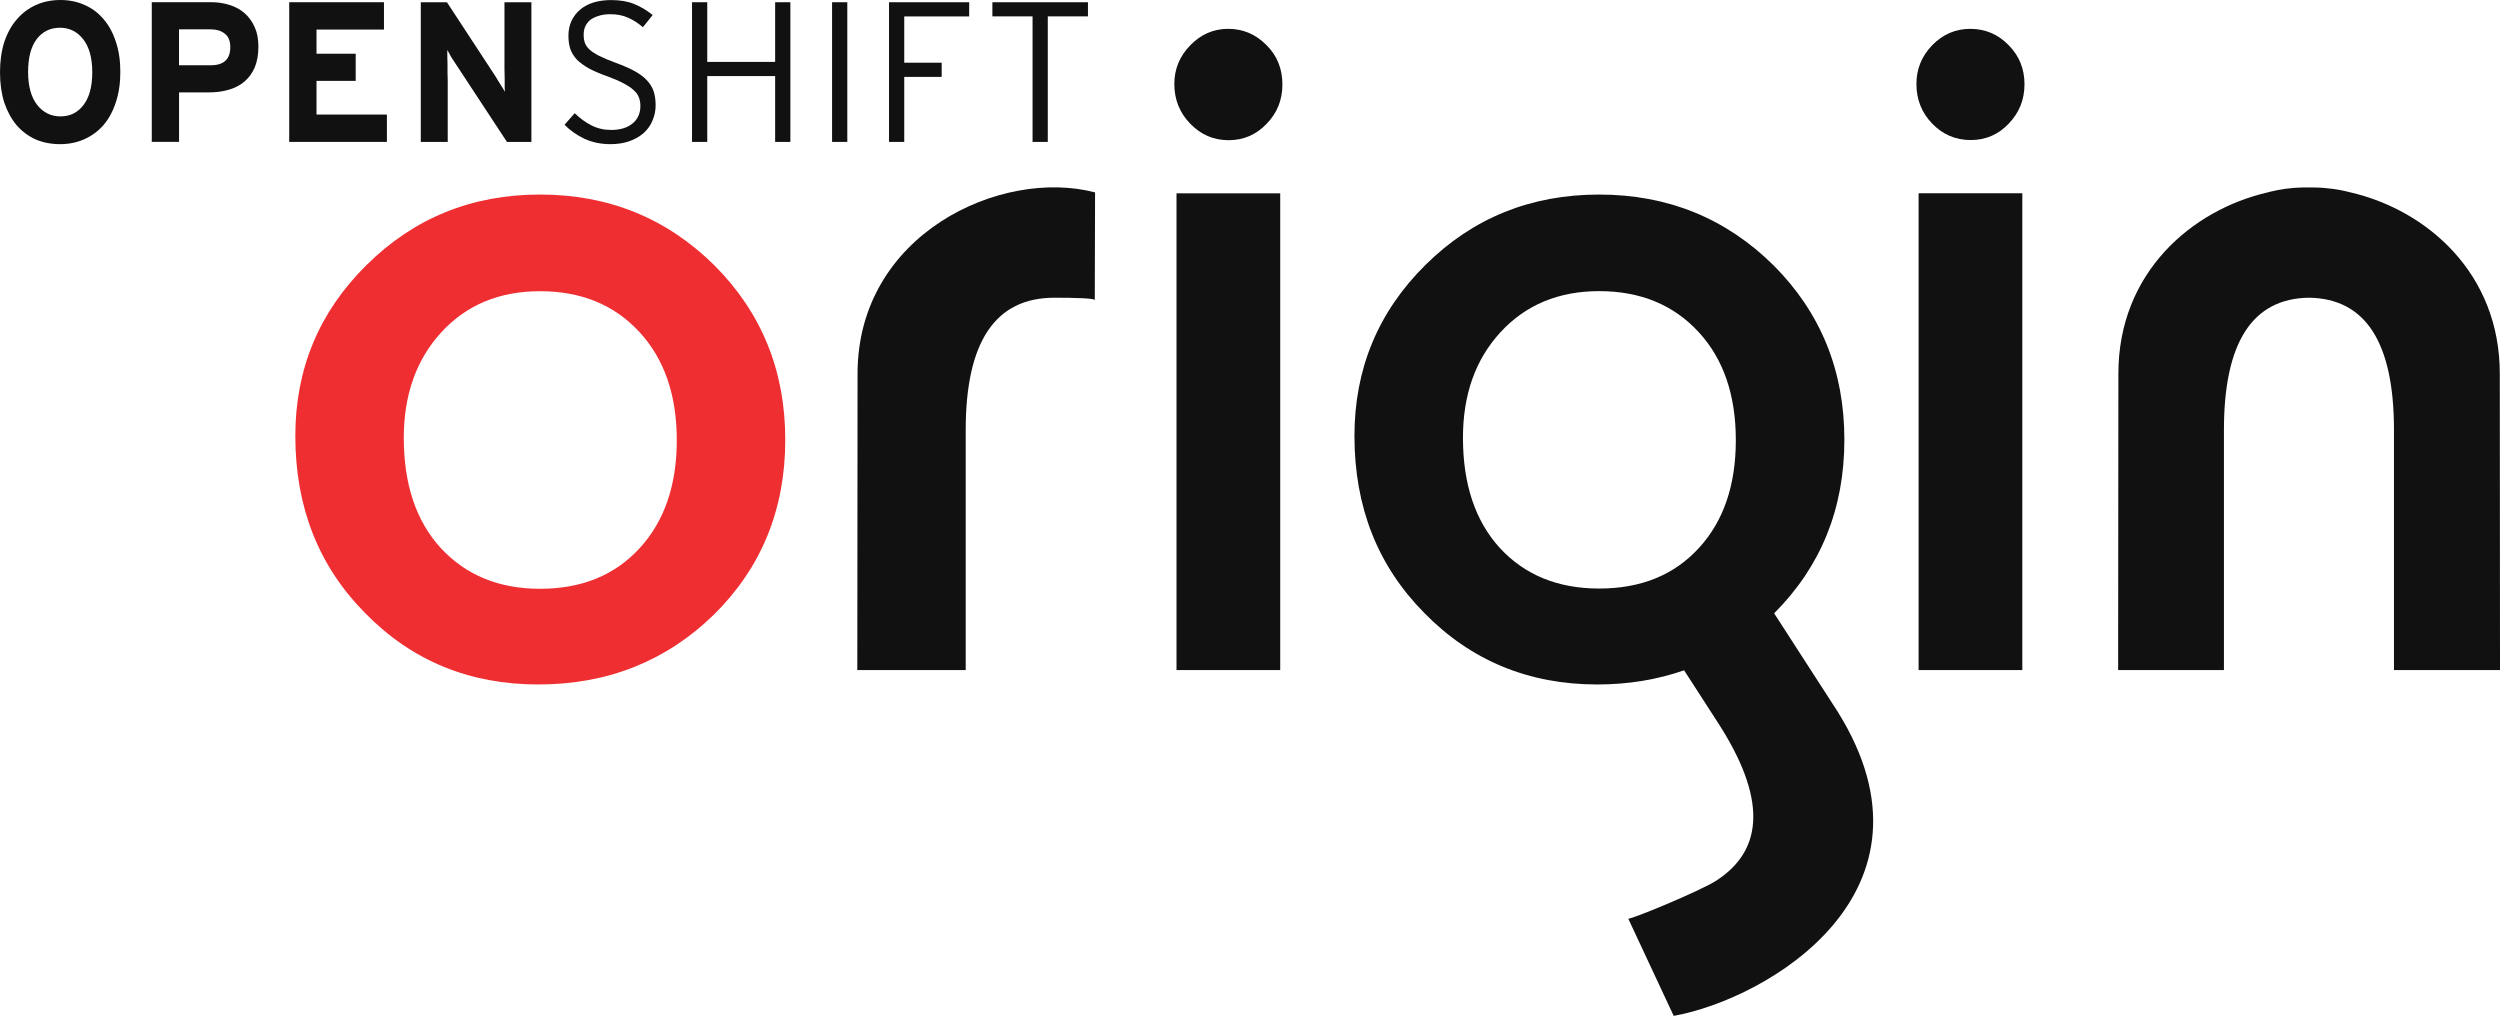
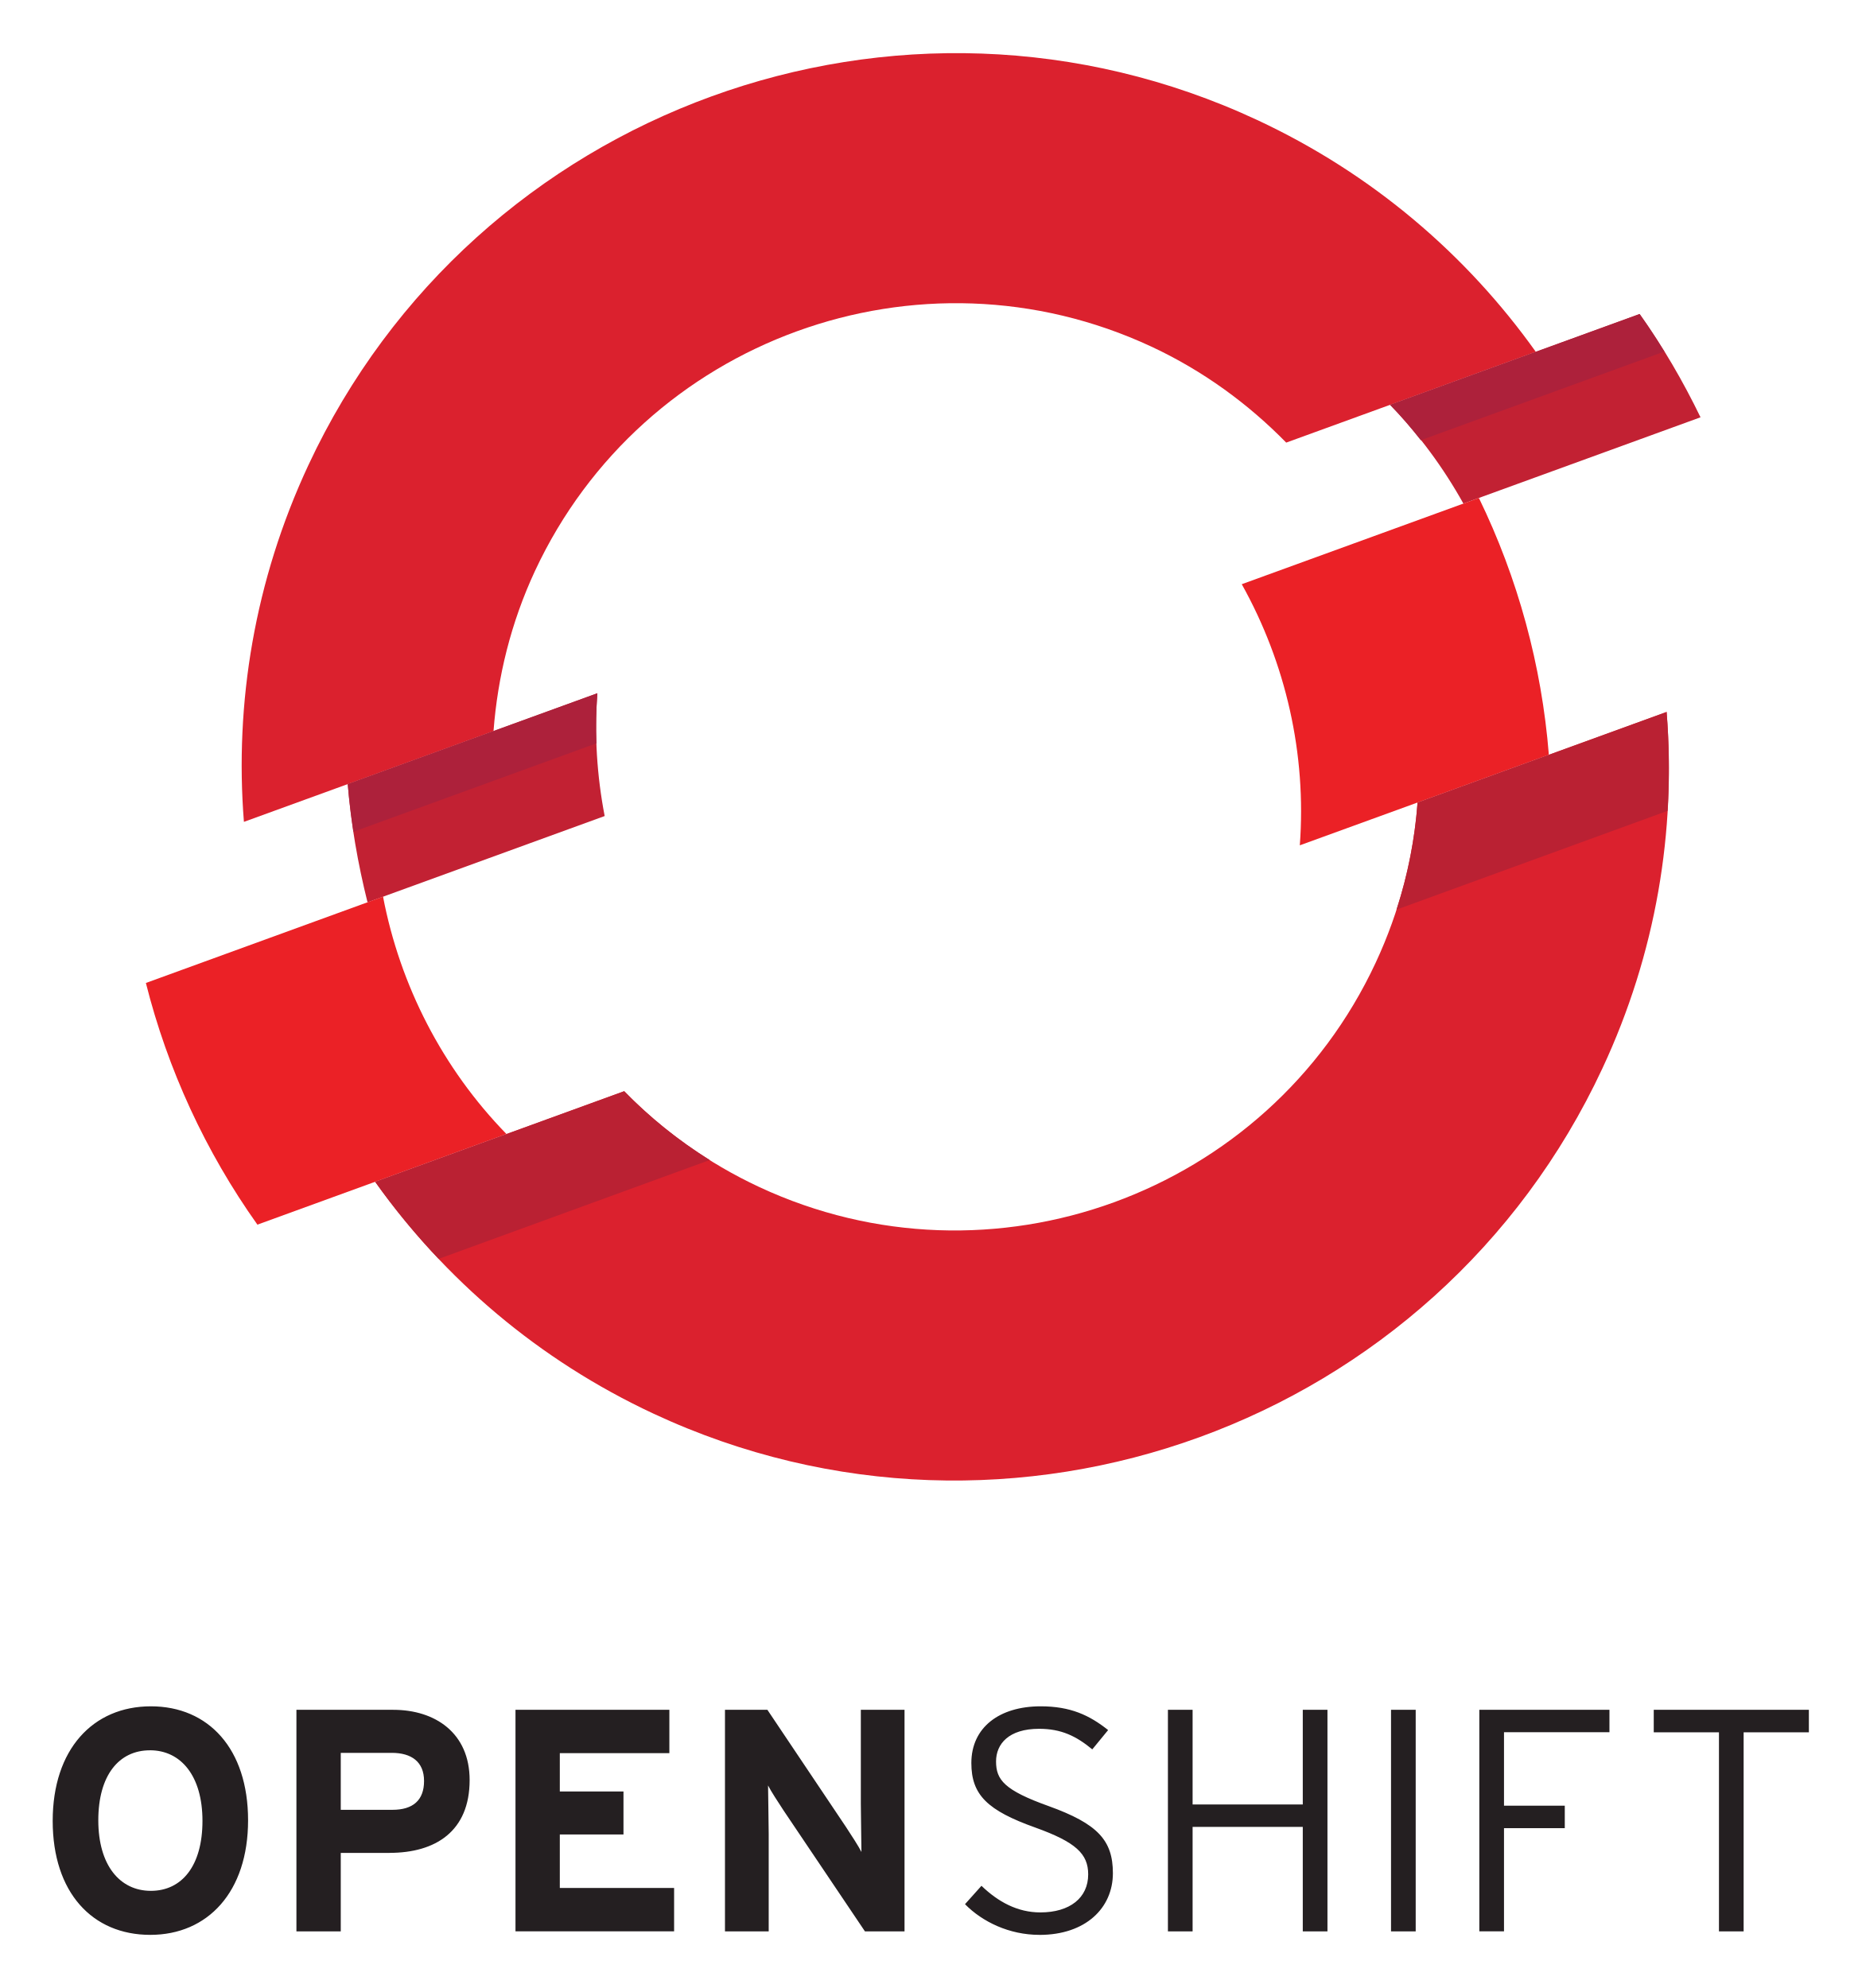
- <svg xmlns="http://www.w3.org/2000/svg" version="1.1" id="Layer_1" x="0px" y="0px" width="400px" height="162.542px" viewBox="-134 -54.452 400 162.542" enable-background="new -134 -54.452 400 162.542" xml:space="preserve">
-   <g id="layer1_1_" transform="translate(400.89 -415.98)">
-     <g id="g3187_1_">
-       <g id="g6186_1_" transform="matrix(1.6755 0 0 -1.6917 -334.84 486.75)">
-         <path id="path6188_1_" fill="#EF2E32" d="M-80.838,32.61c0-4.385,1.17-7.853,3.512-10.401c2.4-2.58,5.567-3.875,9.5-3.875     c3.963,0,7.13,1.276,9.5,3.828c2.37,2.55,3.558,5.96,3.558,10.225c0,4.263-1.185,7.669-3.558,10.223     c-2.403,2.582-5.57,3.869-9.5,3.869c-3.873,0-7.013-1.287-9.412-3.869C-79.638,40.026-80.838,36.691-80.838,32.61      M-91.195,32.792c0,6.333,2.264,11.724,6.801,16.165c4.533,4.443,10.054,6.665,16.57,6.665c6.542,0,12.097-2.237,16.661-6.71     c4.503-4.475,6.754-9.966,6.754-16.48c0-6.574-2.266-12.083-6.8-16.528c-4.564-4.413-10.164-6.619-16.794-6.619     c-6.576,0-12.084,2.251-16.528,6.754C-88.977,20.482-91.195,26.068-91.195,32.792" />
-       </g>
-       <path id="path6194_1_" fill="#111111" d="M-338.385,366.142c-2.361,0-4.363,0.888-6.058,2.627    c-1.697,1.734-2.555,3.803-2.555,6.191c0,2.513,0.861,4.628,2.555,6.372c1.694,1.743,3.725,2.628,6.125,2.628    s4.436-0.885,6.092-2.628c1.695-1.737,2.521-3.83,2.521-6.3c0-2.462-0.826-4.563-2.521-6.256    C-333.929,367.033-335.985,366.145-338.385,366.142L-338.385,366.142L-338.385,366.142z M-346.649,392.456v76.282h16.594v-76.282    H-346.649L-346.649,392.456z" />
-       <path id="path6196_1_" fill="#111111" d="M-211.319,468.735h-16.596v-76.282h16.596V468.735L-211.319,468.735z M-228.261,374.951    c0-2.388,0.846-4.457,2.536-6.2c1.695-1.734,3.72-2.607,6.081-2.607c2.397,0,4.445,0.873,6.135,2.607    c1.689,1.705,2.539,3.788,2.539,6.256c0,2.468-0.85,4.575-2.539,6.315c-1.651,1.743-3.679,2.613-6.075,2.613    c-2.403,0-4.445-0.87-6.138-2.613C-227.415,379.583-228.261,377.458-228.261,374.951" />
-       <g id="g6447_1_" transform="matrix(.99955 0 0 1.023 -1053.6 -130.43)">
-         <g id="text6218_1_">
-           <path id="path844_1_" fill="#111111" d="M538.206,492.142c0-1.77-0.24-3.347-0.72-4.715c-0.457-1.391-1.112-2.575-1.966-3.532      c-0.836-0.978-1.846-1.715-3.03-2.213c-1.164-0.524-2.454-0.784-3.869-0.784c-1.438,0-2.749,0.26-3.93,0.784      c-1.189,0.524-2.206,1.267-3.061,2.251c-0.851,0.957-1.518,2.132-1.997,3.526c-0.455,1.395-0.689,2.977-0.689,4.747      c0,1.765,0.231,3.347,0.689,4.747c0.479,1.371,1.134,2.549,1.97,3.529c0.851,0.958,1.864,1.693,3.024,2.213      c1.184,0.5,2.5,0.749,3.933,0.749c1.415,0,2.715-0.261,3.902-0.781c1.186-0.524,2.208-1.258,3.059-2.216      c0.848-0.978,1.506-2.164,1.966-3.558C537.966,495.486,538.206,493.904,538.206,492.142z M533.712,492.205      c0,2.222-0.467,3.925-1.406,5.117c-0.915,1.183-2.142,1.779-3.681,1.779c-1.54,0-2.784-0.607-3.747-1.817      c-0.956-1.203-1.436-2.919-1.436-5.143c0-2.228,0.457-3.934,1.374-5.126c0.935-1.18,2.174-1.779,3.711-1.779      c1.539,0,2.787,0.608,3.748,1.817C533.232,488.259,533.712,489.978,533.712,492.205L533.712,492.205z" />
-           <path id="path846_1_" fill="#111111" d="M560.305,488.17c0-1.163-0.193-2.172-0.591-3.026c-0.394-0.873-0.94-1.603-1.625-2.19      c-0.684-0.584-1.483-1.004-2.402-1.279c-0.915-0.289-1.879-0.434-2.9-0.434h-9.551v21.846h4.37v-7.741h4.808      c1.125,0,2.164-0.133,3.122-0.405c0.979-0.272,1.821-0.697,2.527-1.278c0.706-0.59,1.261-1.322,1.655-2.219      C560.109,490.536,560.305,489.44,560.305,488.17z M555.805,488.268c0,1.892-1.039,2.838-3.122,2.838h-5.086v-5.621h5.024      c0.976,0,1.745,0.229,2.313,0.686C555.521,486.614,555.805,487.31,555.805,488.268L555.805,488.268z" />
-           <path id="path848_1_" fill="#111111" d="M580.876,503.093v-4.279h-11.267v-5.268h6.272v-4.247h-6.272v-3.778h10.796v-4.276      H565.24v21.846H580.876z" />
-           <path id="path850_1_" fill="#111111" d="M604.006,503.093v-21.846h-4.312v9.24c0,0.312,0,0.694,0,1.154      c0.021,0.46,0.034,0.923,0.034,1.406c0,0.457,0,0.894,0,1.304c0.021,0.402,0.029,0.697,0.029,0.911      c-0.145-0.292-0.376-0.671-0.691-1.125c-0.29-0.48-0.573-0.925-0.839-1.342l-7.742-11.548H586.3v21.849h4.312v-9.612      c0-0.313-0.009-0.697-0.034-1.154c0-0.463,0-0.923,0-1.374c0-0.477-0.012-0.917-0.032-1.311c0-0.413,0-0.732,0-0.934      c0.145,0.286,0.365,0.674,0.654,1.154c0.316,0.457,0.602,0.894,0.876,1.307l8.02,11.927L604.006,503.093L604.006,503.093z" />
-         </g>
-         <g id="text6222_1_">
-           <path id="path833_1_" fill="#111111" d="M623.891,497.352c0-0.81-0.104-1.533-0.313-2.152c-0.206-0.622-0.564-1.195-1.06-1.715      c-0.48-0.524-1.125-0.998-1.933-1.438c-0.816-0.44-1.825-0.874-3.032-1.308c-1.103-0.396-1.997-0.758-2.684-1.094      c-0.668-0.338-1.189-0.668-1.562-0.998c-0.375-0.356-0.623-0.705-0.747-1.062c-0.128-0.373-0.188-0.789-0.188-1.241      c0-0.437,0.069-0.851,0.214-1.218c0.17-0.402,0.419-0.738,0.749-1.036c0.354-0.286,0.8-0.521,1.346-0.683      c0.539-0.185,1.184-0.286,1.934-0.286c1.1,0,2.052,0.179,2.839,0.538c0.811,0.333,1.609,0.83,2.4,1.495l1.563-1.903      c-0.918-0.729-1.893-1.302-2.935-1.718c-1.018-0.413-2.257-0.625-3.716-0.625c-1.021,0-1.954,0.125-2.81,0.376      c-0.833,0.249-1.549,0.625-2.154,1.123c-0.579,0.48-1.039,1.062-1.369,1.747c-0.335,0.689-0.5,1.475-0.5,2.343      c0,0.796,0.106,1.493,0.312,2.092c0.23,0.602,0.585,1.154,1.06,1.655c0.5,0.477,1.146,0.934,1.936,1.371      c0.812,0.416,1.809,0.836,2.997,1.247c0.999,0.356,1.829,0.709,2.497,1.062c0.663,0.333,1.196,0.671,1.593,1.03      c0.416,0.35,0.709,0.735,0.873,1.154c0.17,0.42,0.249,0.873,0.249,1.371c0,1.169-0.428,2.077-1.279,2.751      c-0.833,0.665-1.979,0.992-3.43,0.992c-1.125,0-2.164-0.237-3.125-0.717c-0.957-0.477-1.852-1.114-2.682-1.906l-1.624,1.814      c0.876,0.873,1.936,1.606,3.185,2.19c1.269,0.561,2.652,0.842,4.151,0.842c1.146,0,2.165-0.157,3.059-0.469      c0.897-0.313,1.654-0.738,2.275-1.279c0.623-0.544,1.097-1.186,1.406-1.941C623.721,499.003,623.891,498.208,623.891,497.352z" />
-           <path id="path835_1_" fill="#111111" d="M645.46,503.093v-21.846h-2.437v9.332h-10.867v-9.332h-2.437v21.846h2.437v-10.298      h10.867v10.298H645.46z" />
-           <path id="path837_1_" fill="#111111" d="M654.573,503.093v-21.846h-2.437v21.846H654.573z" />
-           <path id="path839_1_" fill="#111111" d="M674.082,483.458v-2.21h-12.831v21.846h2.437v-10.171h5.993v-2.219h-5.993v-7.237      h10.394V483.458z" />
-           <path id="path841_1_" fill="#111111" d="M693.094,483.458v-2.21h-15.297v2.21h6.43v19.636h2.437v-19.636H693.094z" />
-         </g>
-       </g>
-       <path id="path6212_1_" fill="#111111" d="M-279.021,392.657c-10.917,0-20.18,3.723-27.776,11.239    c-7.597,7.511-11.381,16.667-11.381,27.379c0,11.375,3.72,20.795,11.165,28.314c7.445,7.617,16.69,11.455,27.705,11.455    c4.978,0,9.588-0.778,13.873-2.27l5.439,8.422c7.62,11.802,7.511,20.23-0.326,25.255c-2.592,1.669-13.917,6.333-14.051,6.052    l7.274,15.566c15.062-2.717,44.194-19.846,26.261-48.637l-10.191-15.778c7.486-7.487,11.239-16.729,11.239-27.776    c0-11.017-3.768-20.31-11.311-27.876C-258.741,396.442-268.057,392.66-279.021,392.657L-279.021,392.657z M-279.021,408.11    c6.587,0,11.899,2.187,15.921,6.555c3.975,4.317,5.942,10.082,5.942,17.291c0,7.212-1.962,12.977-5.942,17.291    c-3.975,4.317-9.277,6.448-15.921,6.448c-6.588,0-11.899-2.148-15.921-6.52c-3.921-4.314-5.874-10.191-5.874-17.61    c0-6.904,1.994-12.527,6.016-16.895C-290.779,410.303-285.506,408.11-279.021,408.11L-279.021,408.11z" />
-       <path id="path3058_1_" fill="#111111" d="M-166.272,391.517c-0.506,0.012-1.007,0.033-1.501,0.065    c-0.988,0.077-1.947,0.207-2.894,0.396c-0.048,0.012-0.095,0.033-0.143,0.042c-0.426,0.083-0.84,0.177-1.252,0.29    c-12.1,2.788-23.926,12.816-23.887,29.083l-0.039,47.346h16.928v-38.433c0-13.971,4.533-21.017,13.601-21.144    c9.073,0.127,13.604,7.167,13.604,21.144v38.433h16.966l-0.035-47.346c0.041-16.252-11.802-26.287-23.891-29.083    c-0.471-0.11-0.92-0.237-1.391-0.323c-0.944-0.189-1.938-0.316-2.927-0.399c-0.023-0.003-0.054,0.003-0.071,0    c-0.479-0.042-0.947-0.056-1.429-0.065c-0.039-0.003-0.068,0-0.107,0C-165.255,391.506-165.769,391.506-166.272,391.517    L-166.272,391.517z" />
-       <g id="g3052_1_" transform="matrix(1.7114 0 0 -1.6897 -271.86 477.92)">
-         <path id="path3054_1_" fill="#111111" d="M-73.52,33.444C-73.554,46.727-60.081,53-51.314,50.664l-0.027-10.2     c0,0.184-1.952,0.228-3.782,0.228c-5.524,0-8.285-4.173-8.285-12.519V5.433h-10.134" />
-       </g>
-     </g>
-     <g id="g3068_1_" transform="translate(-1055.2 -136.88)">
- 	</g>
-   </g>
+ <svg xmlns="http://www.w3.org/2000/svg" version="1.1" width="719" height="768" viewBox="-1.734 -1.734 61.263 65.408" id="svg45453">
+   <defs id="defs45455" />
+   <path d="m 54.228,11.987 c -0.573,-1.183 -1.235,-2.324 -2.004,-3.4 l -8.213,2.989 c 0.955,0.978 1.758,2.076 2.414,3.251 l 7.803,-2.84 z m -36.303,9.083 -8.215,2.989 c 0.105,1.317 0.333,2.619 0.651,3.894 l 7.804,-2.841 c -0.254,-1.32 -0.344,-2.68 -0.24,-4.041" id="path44560" style="fill:#c22133;fill-opacity:1;fill-rule:nonzero;stroke:none" />
+   <path d="m 36.156,9.66 c 1.709,0.798 3.189,1.885 4.438,3.16 l 8.213,-2.989 c -2.275,-3.192 -5.374,-5.86 -9.17,-7.631 -11.741,-5.475 -25.749,-0.378 -31.223,11.363 -1.772,3.799 -2.431,7.834 -2.121,11.741 l 8.214,-2.989 c 0.136,-1.78 0.57,-3.564 1.366,-5.274 C 19.43,9.414 28.529,6.104 36.156,9.66" id="path44564" style="fill:#db212e;fill-opacity:1;fill-rule:nonzero;stroke:none" />
+   <path d="m 44.916,24.668 c -0.131,1.779 -0.58,3.562 -1.379,5.274 -3.556,7.629 -12.656,10.939 -20.282,7.383 -1.711,-0.799 -3.203,-1.877 -4.446,-3.155 l -8.196,2.982 c 2.27,3.192 5.365,5.861 9.164,7.634 11.741,5.474 25.746,0.376 31.221,-11.365 1.774,-3.796 2.428,-7.831 2.115,-11.735 l -8.196,2.982 z" id="path44572" style="fill:#db212e;fill-opacity:1;fill-rule:nonzero;stroke:none" />
+   <path d="m 46.935,14.641 -7.804,2.84 c 1.45,2.598 2.135,5.588 1.91,8.595 l 8.196,-2.981 c -0.235,-2.941 -1.019,-5.812 -2.303,-8.454 m -36.063,13.124 -7.804,2.842 c 0.716,2.845 1.96,5.549 3.67,7.955 l 8.195,-2.984 c -2.104,-2.16 -3.502,-4.894 -4.061,-7.814" id="path44576" style="fill:#eb2126;fill-opacity:1;fill-rule:nonzero;stroke:none" />
+   <path d="m 53.038,9.823 c -0.259,-0.42 -0.527,-0.834 -0.814,-1.236 l -8.213,2.989 c 0.361,0.37 0.694,0.762 1.011,1.165 l 8.015,-2.918 z M 17.894,22.719 c -0.02,-0.547 -0.011,-1.097 0.031,-1.649 l -8.215,2.989 c 0.043,0.526 0.109,1.049 0.188,1.57 l 7.996,-2.91 z" id="path44584" style="fill:#ad213b;fill-opacity:1;fill-rule:nonzero;stroke:none" />
+   <path d="m 53.112,21.686 -8.196,2.982 c -0.086,1.18 -0.316,2.362 -0.693,3.525 l 8.921,-3.252 c 0.064,-1.09 0.054,-2.178 -0.033,-3.255 m -42.499,15.467 c 0.631,0.889 1.33,1.736 2.089,2.536 l 8.922,-3.254 c -1.042,-0.652 -1.985,-1.414 -2.816,-2.266 l -8.195,2.984 z" id="path44588" style="fill:#ba2133;fill-opacity:1;fill-rule:nonzero;stroke:none" />
+   <path d="m 52.689,54.532 0,0.74 2.146,0 0,6.554 0.812,0 0,-6.554 2.147,0 0,-0.74 -5.106,0 z m -4.928,0.739 0,2.417 2,0 0,0.74 -2,0 0,3.396 -0.812,0 0,-7.293 4.282,0 0,0.739 -3.47,0 z m -3.718,-0.739 0.812,0 0,7.294 -0.812,0 0,-7.294 z m -2.904,7.293 0,-3.439 -3.626,0 0,3.439 -0.812,0 0,-7.294 0.812,0 0,3.116 3.626,0 0,-3.116 0.812,0 0,7.294 -0.812,0 z m -8.667,0.115 c -0.99,0 -1.876,-0.427 -2.449,-1.01 l 0.542,-0.605 c 0.551,0.531 1.188,0.876 1.938,0.876 0.969,0 1.574,-0.48 1.574,-1.251 0,-0.677 -0.406,-1.062 -1.74,-1.542 -1.574,-0.562 -2.105,-1.073 -2.105,-2.125 0,-1.167 0.916,-1.866 2.281,-1.866 0.98,0 1.605,0.292 2.22,0.782 l -0.521,0.635 c -0.531,-0.438 -1.021,-0.677 -1.75,-0.677 -1.001,0 -1.417,0.5 -1.417,1.074 0,0.605 0.271,0.948 1.73,1.47 1.615,0.583 2.115,1.125 2.115,2.209 0,1.146 -0.896,2.031 -2.417,2.031 m -5.742,-0.115 -2.678,-3.98 c -0.177,-0.271 -0.417,-0.636 -0.511,-0.824 0,0.271 0.021,1.188 0.021,1.594 l 0,3.21 -1.439,0 0,-7.294 1.396,0 2.585,3.855 c 0.177,0.271 0.416,0.636 0.51,0.824 0,-0.271 -0.02,-1.188 -0.02,-1.595 l 0,-3.084 1.438,0 0,7.294 -1.302,0 z m -11.501,0 0,-7.294 5.064,0 0,1.427 -3.605,0 0,1.261 2.095,0 0,1.416 -2.095,0 0,1.761 3.761,0 0,1.427 -5.22,0 z m -4.145,-2.584 -1.605,0 0,2.584 -1.459,0 0,-7.294 3.189,0 c 1.375,0 2.511,0.761 2.511,2.312 0,1.689 -1.125,2.397 -2.636,2.397 m 0.074,-3.292 -1.679,0 0,1.875 1.699,0 c 0.677,0 1.042,-0.314 1.042,-0.949 0,-0.635 -0.417,-0.926 -1.062,-0.926 M 3.21,61.94 c -1.907,0 -3.21,-1.396 -3.21,-3.751 0,-2.355 1.324,-3.772 3.231,-3.772 1.896,0 3.199,1.397 3.199,3.752 0,2.355 -1.324,3.771 -3.22,3.771 m -0.01,-6.075 c -1.021,0 -1.699,0.824 -1.699,2.304 0,1.48 0.709,2.322 1.73,2.322 1.021,0 1.698,-0.823 1.698,-2.303 0,-1.48 -0.708,-2.324 -1.729,-2.324" id="path44622" style="fill:#241f21;fill-opacity:1;fill-rule:nonzero;stroke:none" />
</svg>
